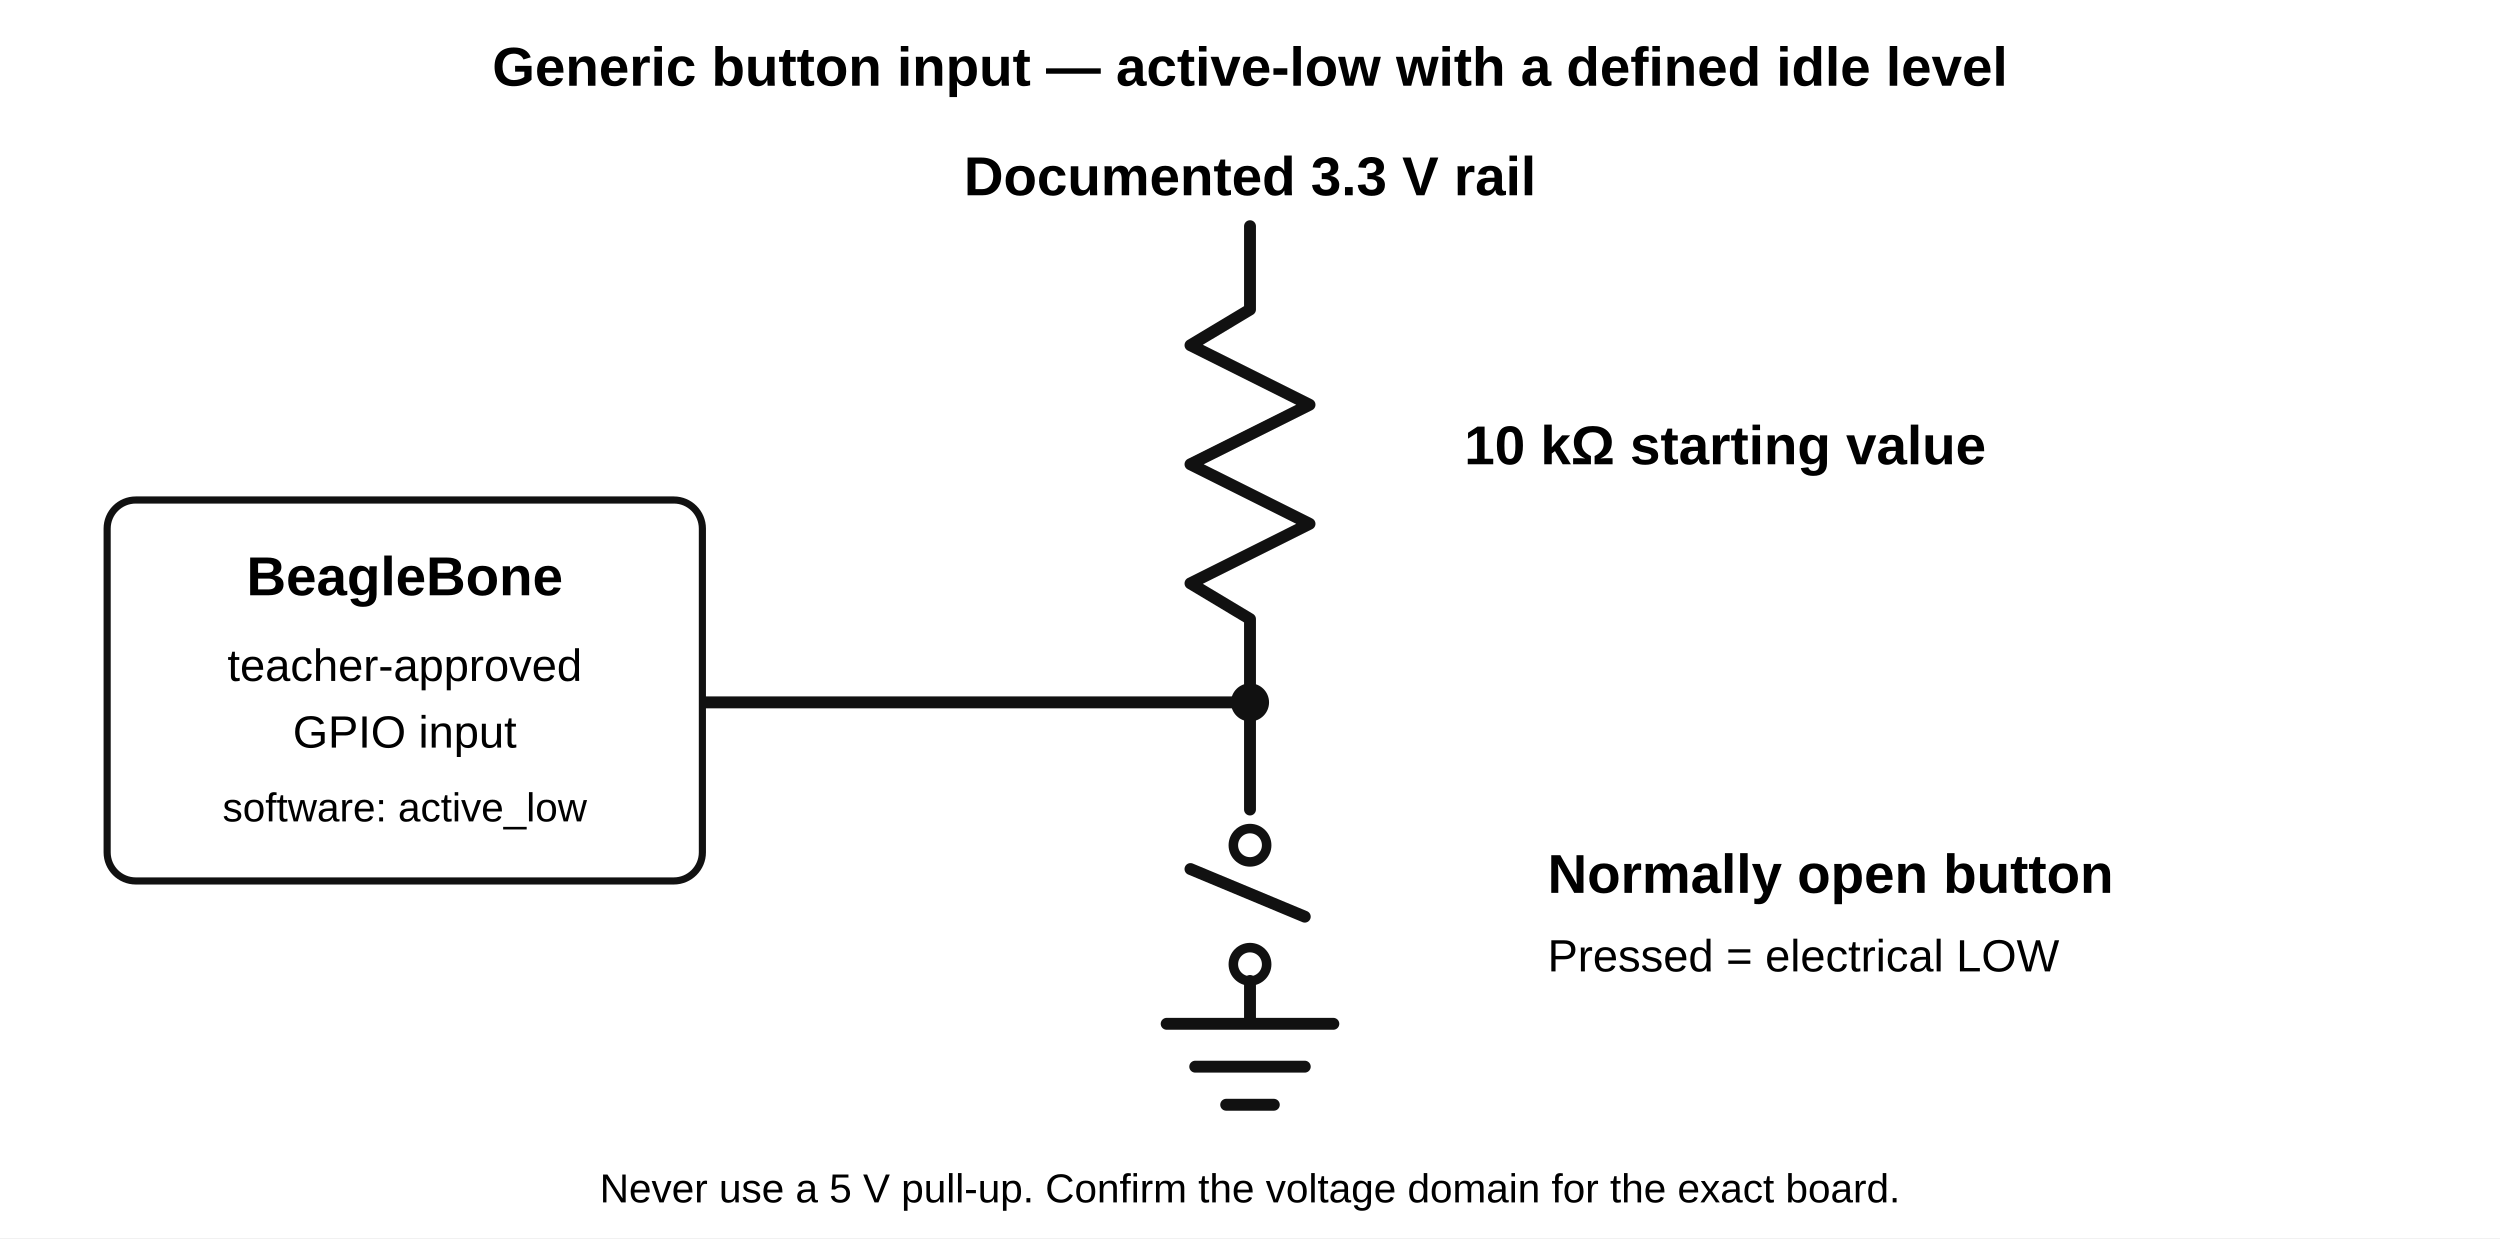
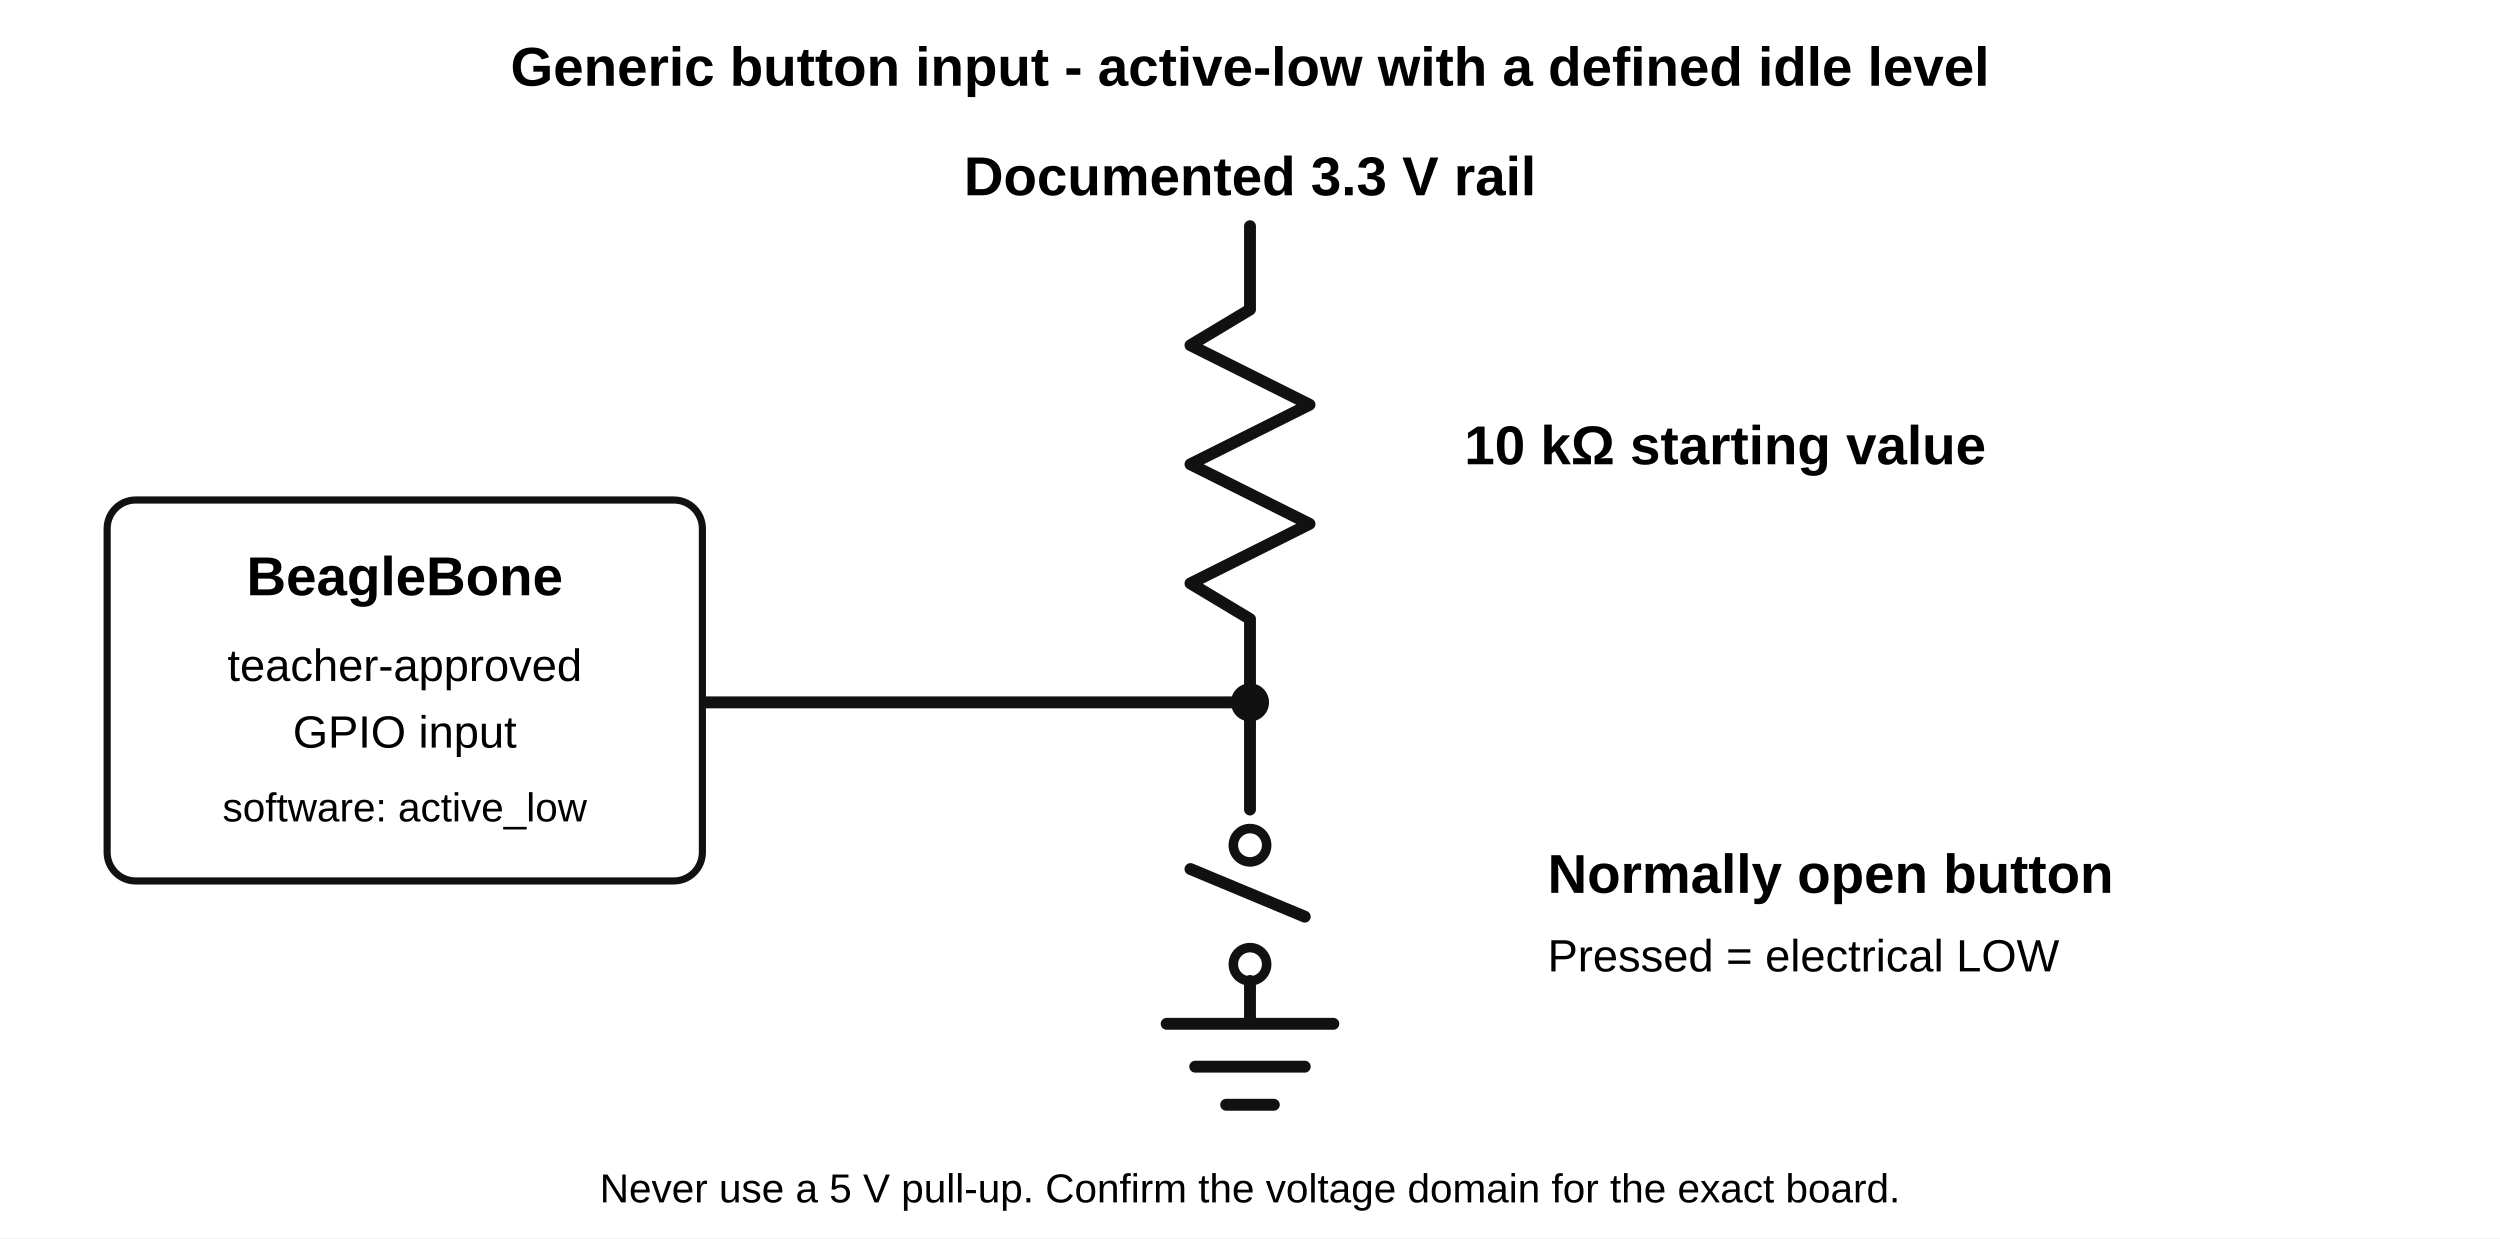
<svg xmlns="http://www.w3.org/2000/svg" viewBox="0 0 1050 520" role="img" aria-labelledby="title desc">
  <defs>
    <style>.w{fill:none;stroke:#111;stroke-width:5;stroke-linecap:round;stroke-linejoin:round}.b{fill:#fff;stroke:#111;stroke-width:3;rx:12}.h{font:700 23px Arial,sans-serif}.t{font:19px Arial,sans-serif}.s{font:17px Arial,sans-serif}</style>
  </defs>
  <rect width="1050" height="520" fill="#fff" />
-   <text x="525" y="36" text-anchor="middle" class="h">Generic button input — active-low with a defined idle level</text>
+   <text x="525" y="36" text-anchor="middle" class="h">Generic button input  -  active-low with a defined idle level</text>
  <text x="525" y="82" text-anchor="middle" class="h">Documented 3.3 V rail</text>
  <path d="M525 95V130L500 145L550 170L500 195L550 220L500 245L525 260V295" class="w" />
  <text x="615" y="195" class="h">10 kΩ starting value</text>
  <circle cx="525" cy="295" r="8" fill="#111" />
  <path d="M525 295H295" class="w" />
  <rect x="45" y="210" width="250" height="160" class="b" />
  <text x="170" y="250" text-anchor="middle" class="h">BeagleBone</text>
  <text x="170" y="286" text-anchor="middle" class="t">teacher-approved</text>
  <text x="170" y="314" text-anchor="middle" class="t">GPIO input</text>
  <text x="170" y="345" text-anchor="middle" class="s">software: active_low</text>
  <path d="M525 295V340" class="w" />
  <circle cx="525" cy="355" r="7" fill="#fff" stroke="#111" stroke-width="4" />
  <circle cx="525" cy="405" r="7" fill="#fff" stroke="#111" stroke-width="4" />
  <path d="M500 365L548 385" class="w" />
  <path d="M525 412V430M490 430H560M502 448H548M515 464H535" class="w" />
  <text x="650" y="375" class="h">Normally open button</text>
  <text x="650" y="408" class="t">Pressed = electrical LOW</text>
  <text x="525" y="505" text-anchor="middle" class="s">Never use a 5 V pull-up. Confirm the voltage domain for the exact board.</text>
</svg>
